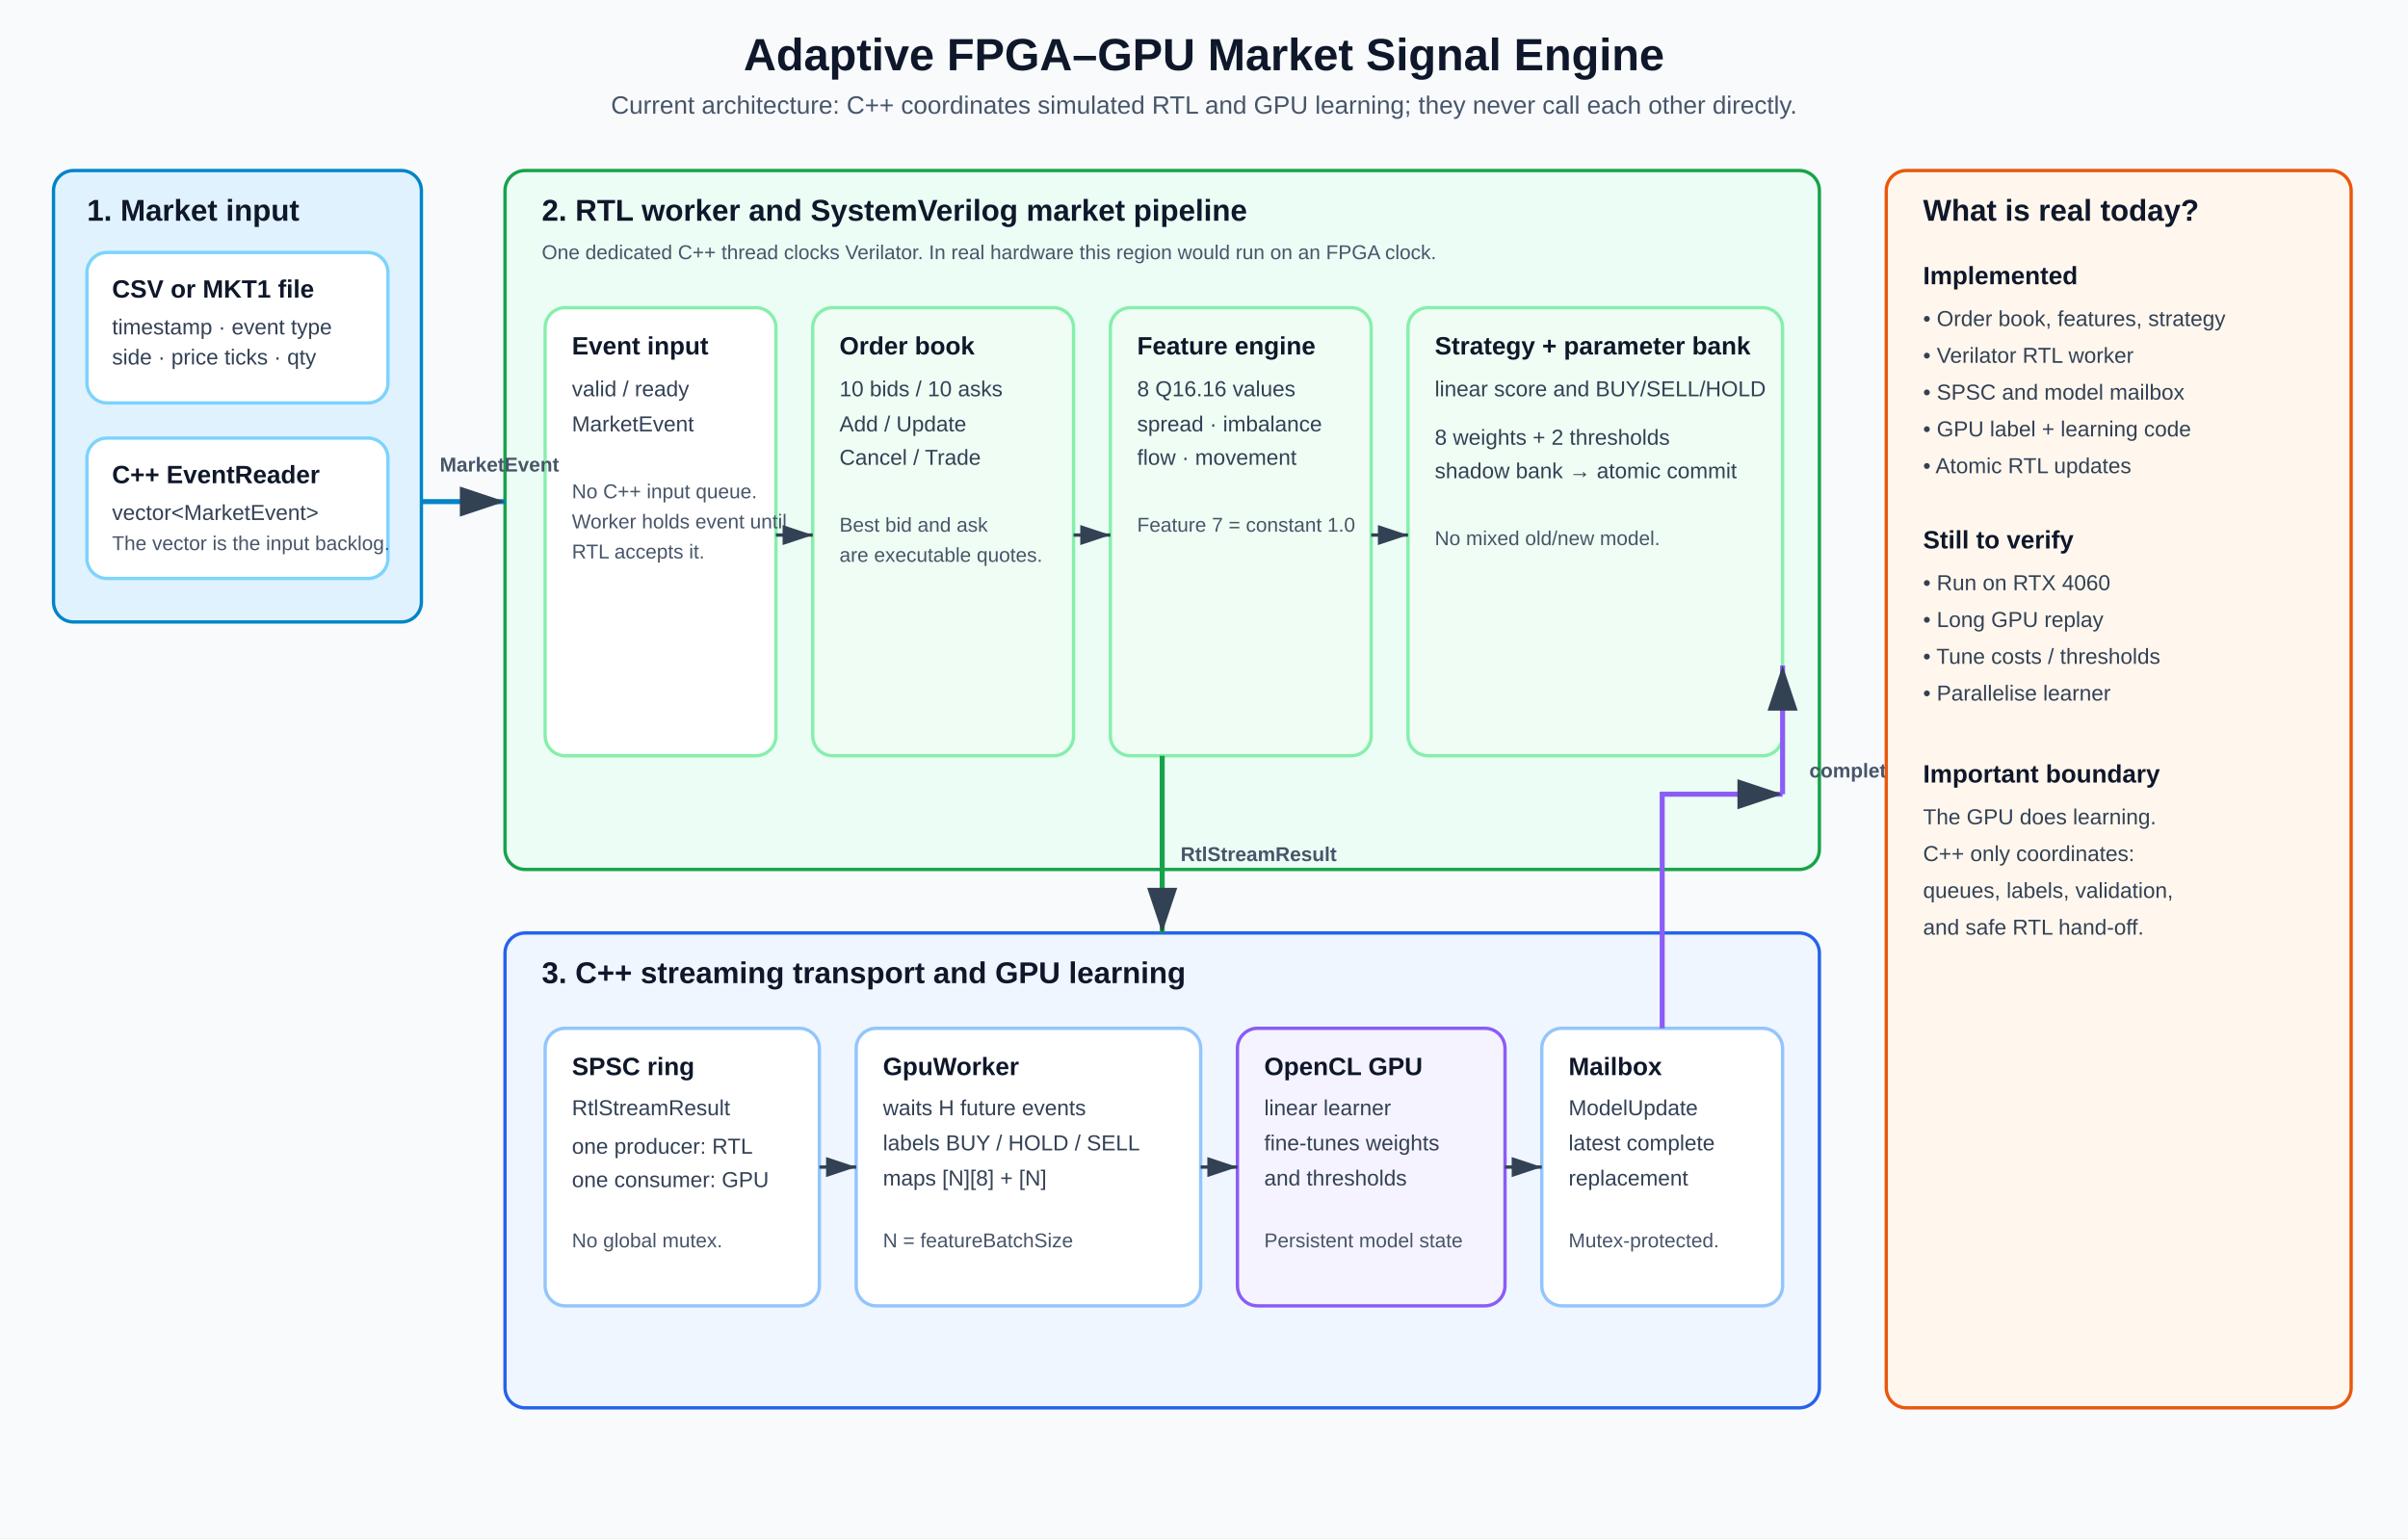
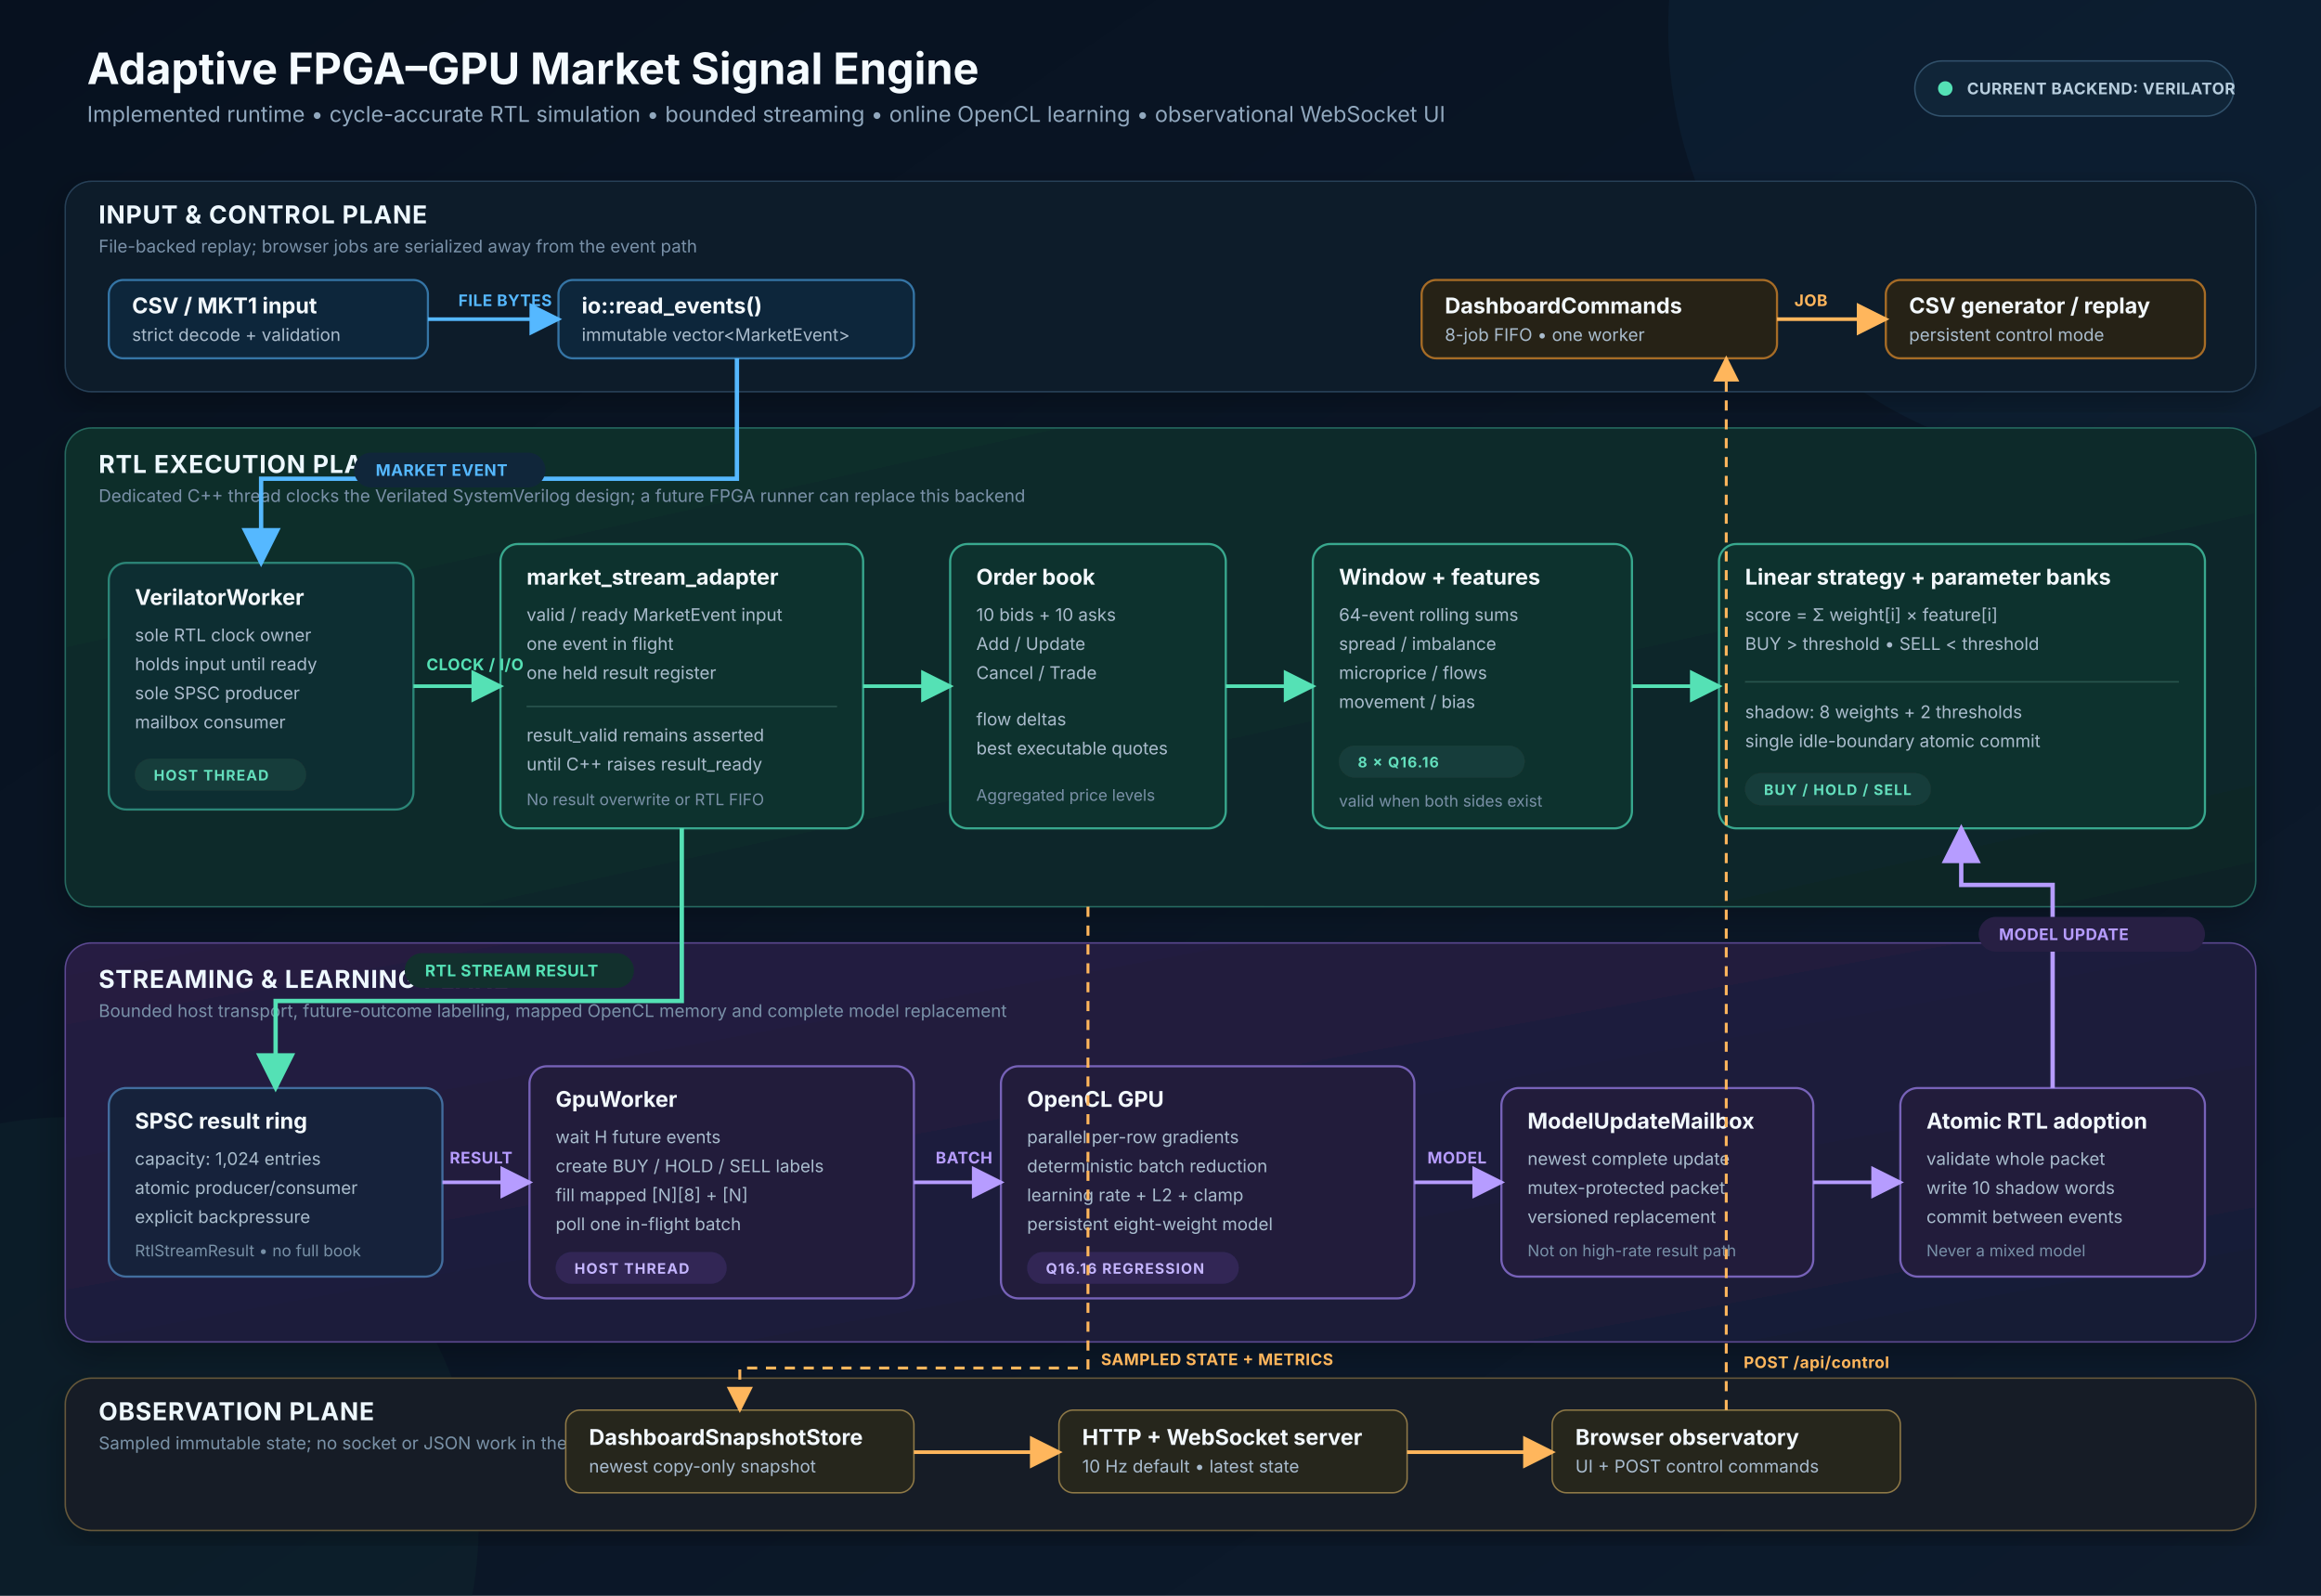
- <svg xmlns="http://www.w3.org/2000/svg" width="1440" height="920" viewBox="0 0 1440 920">
+ <svg xmlns="http://www.w3.org/2000/svg" width="1600" height="1100" viewBox="0 0 1600 1100" role="img" aria-labelledby="title desc">
  <defs>
-     <marker id="arrow" markerWidth="10" markerHeight="10" refX="9" refY="3" orient="auto">
-       <path d="M0,0 L0,6 L9,3 z" fill="#334155" />
-     </marker>
+     <linearGradient id="background" x1="0" y1="0" x2="1" y2="1">
+       <stop stop-color="#07111f" />
+       <stop offset="1" stop-color="#0d1b2d" />
+     </linearGradient>
+     <linearGradient id="rtlFill" x1="0" y1="0" x2="1" y2="1">
+       <stop stop-color="#102f2c" />
+       <stop offset="1" stop-color="#0f2428" />
+     </linearGradient>
+     <linearGradient id="gpuFill" x1="0" y1="0" x2="1" y2="1">
+       <stop stop-color="#261b42" />
+       <stop offset="1" stop-color="#171d35" />
+     </linearGradient>
+     <marker id="arrowBlue" markerWidth="9" markerHeight="9" refX="8" refY="4.5" orient="auto">
+       <path d="M0 0L9 4.5L0 9Z" fill="#55b8ff" />
+     </marker>
+     <marker id="arrowGreen" markerWidth="9" markerHeight="9" refX="8" refY="4.5" orient="auto">
+       <path d="M0 0L9 4.5L0 9Z" fill="#54e1b5" />
+     </marker>
+     <marker id="arrowPurple" markerWidth="9" markerHeight="9" refX="8" refY="4.5" orient="auto">
+       <path d="M0 0L9 4.5L0 9Z" fill="#b69cff" />
+     </marker>
+     <marker id="arrowOrange" markerWidth="9" markerHeight="9" refX="8" refY="4.5" orient="auto">
+       <path d="M0 0L9 4.5L0 9Z" fill="#ffb65c" />
+     </marker>
+     <filter id="shadow">
+       <feDropShadow dx="0" dy="8" stdDeviation="12" flood-color="#000" flood-opacity=".28" />
+     </filter>
    <style>
-       .title { font: 700 27px Arial, sans-serif; fill: #0f172a; }
-       .subtitle { font: 400 15px Arial, sans-serif; fill: #475569; }
-       .group { font: 700 18px Arial, sans-serif; fill: #0f172a; }
-       .head { font: 700 15px Arial, sans-serif; fill: #0f172a; }
-       .body { font: 13px Arial, sans-serif; fill: #334155; }
-       .small { font: 12px Arial, sans-serif; fill: #475569; }
-       .arrowlabel { font: 700 12px Arial, sans-serif; fill: #475569; }
-       .box { stroke-width: 2; rx: 12; }
+       .title{font:700 30px Inter,Segoe UI,Arial,sans-serif;fill:#f5fbff}.subtitle{font:400 15px Inter,Segoe UI,Arial,sans-serif;fill:#91a8be}
+       .laneTitle{font:700 17px Inter,Segoe UI,Arial,sans-serif;fill:#eef8ff;letter-spacing:.5px}.laneSub{font:400 12px Inter,Segoe UI,Arial,sans-serif;fill:#7991a8}
+       .head{font:700 15px Inter,Segoe UI,Arial,sans-serif;fill:#f2f8fc}.body{font:400 12px Inter,Segoe UI,Arial,sans-serif;fill:#a9bccd}.small{font:400 11px Inter,Segoe UI,Arial,sans-serif;fill:#7890a7}
+       .label{font:700 11px Inter,Segoe UI,Arial,sans-serif;letter-spacing:.3px}.box{stroke-width:1.5}.pill{font:700 10px Inter,Segoe UI,Arial,sans-serif;letter-spacing:.7px}
    </style>
  </defs>
-   <rect width="1440" height="920" fill="#f8fafc" />
-   <text x="720" y="42" text-anchor="middle" class="title">Adaptive FPGA–GPU Market Signal Engine</text>
-   <text x="720" y="68" text-anchor="middle" class="subtitle">Current architecture: C++ coordinates simulated RTL and GPU learning; they never call each other directly.</text>
-   <rect x="32" y="102" width="220" height="270" class="box" fill="#e0f2fe" stroke="#0284c7" />
-   <text x="52" y="132" class="group">1. Market input</text>
-   <rect x="52" y="151" width="180" height="90" class="box" fill="#ffffff" stroke="#7dd3fc" />
-   <text x="67" y="178" class="head">CSV or MKT1 file</text>
-   <text x="67" y="200" class="body">timestamp · event type</text>
-   <text x="67" y="218" class="body">side · price ticks · qty</text>
-   <rect x="52" y="262" width="180" height="84" class="box" fill="#ffffff" stroke="#7dd3fc" />
-   <text x="67" y="289" class="head">C++ EventReader</text>
-   <text x="67" y="311" class="body">vector&lt;MarketEvent&gt;</text>
-   <text x="67" y="329" class="small">The vector is the input backlog.</text>
-   <rect x="302" y="102" width="786" height="418" class="box" fill="#ecfdf5" stroke="#16a34a" />
-   <text x="324" y="132" class="group">2. RTL worker and SystemVerilog market pipeline</text>
-   <text x="324" y="155" class="small">One dedicated C++ thread clocks Verilator. In real hardware this region would run on an FPGA clock.</text>
-   <rect x="326" y="184" width="138" height="268" class="box" fill="#ffffff" stroke="#86efac" />
-   <text x="342" y="212" class="head">Event input</text>
-   <text x="342" y="237" class="body">valid / ready</text>
-   <text x="342" y="258" class="body">MarketEvent</text>
-   <text x="342" y="298" class="small">No C++ input queue.</text>
-   <text x="342" y="316" class="small">Worker holds event until</text>
-   <text x="342" y="334" class="small">RTL accepts it.</text>
-   <rect x="486" y="184" width="156" height="268" class="box" fill="#f0fdf4" stroke="#86efac" />
-   <text x="502" y="212" class="head">Order book</text>
-   <text x="502" y="237" class="body">10 bids / 10 asks</text>
-   <text x="502" y="258" class="body">Add / Update</text>
-   <text x="502" y="278" class="body">Cancel / Trade</text>
-   <text x="502" y="318" class="small">Best bid and ask</text>
-   <text x="502" y="336" class="small">are executable quotes.</text>
-   <rect x="664" y="184" width="156" height="268" class="box" fill="#f0fdf4" stroke="#86efac" />
-   <text x="680" y="212" class="head">Feature engine</text>
-   <text x="680" y="237" class="body">8 Q16.16 values</text>
-   <text x="680" y="258" class="body">spread · imbalance</text>
-   <text x="680" y="278" class="body">flow · movement</text>
-   <text x="680" y="318" class="small">Feature 7 = constant 1.0</text>
-   <rect x="842" y="184" width="224" height="268" class="box" fill="#f0fdf4" stroke="#86efac" />
-   <text x="858" y="212" class="head">Strategy + parameter bank</text>
-   <text x="858" y="237" class="body">linear score and BUY/SELL/HOLD</text>
-   <text x="858" y="266" class="body">8 weights + 2 thresholds</text>
-   <text x="858" y="286" class="body">shadow bank → atomic commit</text>
-   <text x="858" y="326" class="small">No mixed old/new model.</text>
-   <path d="M464 320 L486 320" stroke="#334155" stroke-width="2" marker-end="url(#arrow)" />
-   <path d="M642 320 L664 320" stroke="#334155" stroke-width="2" marker-end="url(#arrow)" />
-   <path d="M820 320 L842 320" stroke="#334155" stroke-width="2" marker-end="url(#arrow)" />
-   <rect x="302" y="558" width="786" height="284" class="box" fill="#eff6ff" stroke="#2563eb" />
-   <text x="324" y="588" class="group">3. C++ streaming transport and GPU learning</text>
-   <rect x="326" y="615" width="164" height="166" class="box" fill="#ffffff" stroke="#93c5fd" />
-   <text x="342" y="643" class="head">SPSC ring</text>
-   <text x="342" y="667" class="body">RtlStreamResult</text>
-   <text x="342" y="690" class="body">one producer: RTL</text>
-   <text x="342" y="710" class="body">one consumer: GPU</text>
-   <text x="342" y="746" class="small">No global mutex.</text>
-   <rect x="512" y="615" width="206" height="166" class="box" fill="#ffffff" stroke="#93c5fd" />
-   <text x="528" y="643" class="head">GpuWorker</text>
-   <text x="528" y="667" class="body">waits H future events</text>
-   <text x="528" y="688" class="body">labels BUY / HOLD / SELL</text>
-   <text x="528" y="709" class="body">maps [N][8] + [N]</text>
-   <text x="528" y="746" class="small">N = featureBatchSize</text>
-   <rect x="740" y="615" width="160" height="166" class="box" fill="#f5f3ff" stroke="#8b5cf6" />
-   <text x="756" y="643" class="head">OpenCL GPU</text>
-   <text x="756" y="667" class="body">linear learner</text>
-   <text x="756" y="688" class="body">fine-tunes weights</text>
-   <text x="756" y="709" class="body">and thresholds</text>
-   <text x="756" y="746" class="small">Persistent model state</text>
-   <rect x="922" y="615" width="144" height="166" class="box" fill="#ffffff" stroke="#93c5fd" />
-   <text x="938" y="643" class="head">Mailbox</text>
-   <text x="938" y="667" class="body">ModelUpdate</text>
-   <text x="938" y="688" class="body">latest complete</text>
-   <text x="938" y="709" class="body">replacement</text>
-   <text x="938" y="746" class="small">Mutex-protected.</text>
-   <path d="M490 698 L512 698" stroke="#334155" stroke-width="2" marker-end="url(#arrow)" />
-   <path d="M718 698 L740 698" stroke="#334155" stroke-width="2" marker-end="url(#arrow)" />
-   <path d="M900 698 L922 698" stroke="#334155" stroke-width="2" marker-end="url(#arrow)" />
-   <path d="M252 300 L302 300" stroke="#0284c7" stroke-width="3" marker-end="url(#arrow)" />
-   <text x="263" y="282" class="arrowlabel">MarketEvent</text>
-   <path d="M695 452 L695 558" stroke="#16a34a" stroke-width="3" marker-end="url(#arrow)" />
-   <text x="706" y="515" class="arrowlabel">RtlStreamResult</text>
-   <path d="M994 615 L994 475 L1066 475" stroke="#8b5cf6" stroke-width="3" fill="none" marker-end="url(#arrow)" />
-   <path d="M1066 475 L1066 398" stroke="#8b5cf6" stroke-width="3" marker-end="url(#arrow)" />
-   <text x="1082" y="465" class="arrowlabel">complete ModelUpdate</text>
-   <rect x="1128" y="102" width="278" height="740" class="box" fill="#fff7ed" stroke="#ea580c" />
-   <text x="1150" y="132" class="group">What is real today?</text>
-   <text x="1150" y="170" class="head">Implemented</text>
-   <text x="1150" y="195" class="body">• Order book, features, strategy</text>
-   <text x="1150" y="217" class="body">• Verilator RTL worker</text>
-   <text x="1150" y="239" class="body">• SPSC and model mailbox</text>
-   <text x="1150" y="261" class="body">• GPU label + learning code</text>
-   <text x="1150" y="283" class="body">• Atomic RTL updates</text>
-   <text x="1150" y="328" class="head">Still to verify</text>
-   <text x="1150" y="353" class="body">• Run on RTX 4060</text>
-   <text x="1150" y="375" class="body">• Long GPU replay</text>
-   <text x="1150" y="397" class="body">• Tune costs / thresholds</text>
-   <text x="1150" y="419" class="body">• Parallelise learner</text>
-   <text x="1150" y="468" class="head">Important boundary</text>
-   <text x="1150" y="493" class="body">The GPU does learning.</text>
-   <text x="1150" y="515" class="body">C++ only coordinates:</text>
-   <text x="1150" y="537" class="body">queues, labels, validation,</text>
-   <text x="1150" y="559" class="body">and safe RTL hand-off.</text>
+   <rect width="1600" height="1100" fill="url(#background)" />
+   <circle cx="1450" cy="20" r="300" fill="#123650" opacity=".22" />
+   <circle cx="50" cy="1050" r="280" fill="#163b35" opacity=".18" />
+   <text id="titleText" x="60" y="58" class="title">Adaptive FPGA–GPU Market Signal Engine</text>
+   <text x="60" y="84" class="subtitle">Implemented runtime • cycle-accurate RTL simulation • bounded streaming • online OpenCL learning • observational WebSocket UI</text>
+   <g transform="translate(1320 42)">
+     <rect width="220" height="38" rx="19" fill="#102538" stroke="#31516b" />
+     <circle cx="21" cy="19" r="5" fill="#54e1b5" />
+     <text x="36" y="23" class="label" fill="#b8cede">CURRENT BACKEND: VERILATOR</text>
+   </g>
+   <g filter="url(#shadow)">
+     <rect x="45" y="125" width="1510" height="145" rx="18" fill="#0c1a29" stroke="#284057" />
+     <text x="68" y="154" class="laneTitle">INPUT &amp; CONTROL PLANE</text>
+     <text x="68" y="174" class="laneSub">File-backed replay; browser jobs are serialized away from the event path</text>
+     <g transform="translate(75 193)">
+       <rect width="220" height="54" rx="10" fill="#10263a" stroke="#3474a5" class="box" />
+       <text x="16" y="23" class="head">CSV / MKT1 input</text>
+       <text x="16" y="42" class="body">strict decode + validation</text>
+     </g>
+     <g transform="translate(385 193)">
+       <rect width="245" height="54" rx="10" fill="#10263a" stroke="#3474a5" class="box" />
+       <text x="16" y="23" class="head">io::read_events()</text>
+       <text x="16" y="42" class="body">immutable vector&lt;MarketEvent&gt;</text>
+     </g>
+     <path d="M295 220H385" stroke="#55b8ff" stroke-width="2.5" marker-end="url(#arrowBlue)" />
+     <text x="316" y="211" class="label" fill="#55b8ff">FILE BYTES</text>
+     <g transform="translate(980 193)">
+       <rect width="245" height="54" rx="10" fill="#282316" stroke="#a66c28" class="box" />
+       <text x="16" y="23" class="head">DashboardCommands</text>
+       <text x="16" y="42" class="body">8-job FIFO • one worker</text>
+     </g>
+     <g transform="translate(1300 193)">
+       <rect width="220" height="54" rx="10" fill="#282316" stroke="#a66c28" class="box" />
+       <text x="16" y="23" class="head">CSV generator / replay</text>
+       <text x="16" y="42" class="body">persistent control mode</text>
+     </g>
+     <path d="M1225 220H1300" stroke="#ffb65c" stroke-width="2.5" marker-end="url(#arrowOrange)" />
+     <text x="1237" y="211" class="label" fill="#ffb65c">JOB</text>
+   </g>
+   <g filter="url(#shadow)">
+     <rect x="45" y="295" width="1510" height="330" rx="18" fill="url(#rtlFill)" stroke="#25695f" />
+     <text x="68" y="326" class="laneTitle">RTL EXECUTION PLANE</text>
+     <text x="68" y="346" class="laneSub">Dedicated C++ thread clocks the Verilated SystemVerilog design; a future FPGA runner can replace this backend</text>
+     <g transform="translate(75 388)">
+       <rect width="210" height="170" rx="12" fill="#112d31" stroke="#2b8577" class="box" />
+       <text x="18" y="29" class="head">VerilatorWorker</text>
+       <text x="18" y="54" class="body">sole RTL clock owner</text>
+       <text x="18" y="74" class="body">holds input until ready</text>
+       <text x="18" y="94" class="body">sole SPSC producer</text>
+       <text x="18" y="114" class="body">mailbox consumer</text>
+       <rect x="18" y="135" width="118" height="22" rx="11" fill="#173d3a" />
+       <text x="31" y="150" class="pill" fill="#63dfbd">HOST THREAD</text>
+     </g>
+     <g transform="translate(345 375)">
+       <rect width="250" height="196" rx="12" fill="#11332e" stroke="#37a88e" class="box" />
+       <text x="18" y="28" class="head">market_stream_adapter</text>
+       <text x="18" y="53" class="body">valid / ready MarketEvent input</text>
+       <text x="18" y="73" class="body">one event in flight</text>
+       <text x="18" y="93" class="body">one held result register</text>
+       <line x1="18" y1="112" x2="232" y2="112" stroke="#28564f" />
+       <text x="18" y="136" class="body">result_valid remains asserted</text>
+       <text x="18" y="156" class="body">until C++ raises result_ready</text>
+       <text x="18" y="180" class="small">No result overwrite or RTL FIFO</text>
+     </g>
+     <g transform="translate(655 375)">
+       <rect width="190" height="196" rx="12" fill="#11332e" stroke="#37a88e" class="box" />
+       <text x="18" y="28" class="head">Order book</text>
+       <text x="18" y="53" class="body">10 bids + 10 asks</text>
+       <text x="18" y="73" class="body">Add / Update</text>
+       <text x="18" y="93" class="body">Cancel / Trade</text>
+       <text x="18" y="125" class="body">flow deltas</text>
+       <text x="18" y="145" class="body">best executable quotes</text>
+       <text x="18" y="177" class="small">Aggregated price levels</text>
+     </g>
+     <g transform="translate(905 375)">
+       <rect width="220" height="196" rx="12" fill="#11332e" stroke="#37a88e" class="box" />
+       <text x="18" y="28" class="head">Window + features</text>
+       <text x="18" y="53" class="body">64-event rolling sums</text>
+       <text x="18" y="73" class="body">spread / imbalance</text>
+       <text x="18" y="93" class="body">microprice / flows</text>
+       <text x="18" y="113" class="body">movement / bias</text>
+       <rect x="18" y="139" width="128" height="22" rx="11" fill="#173d3a" />
+       <text x="31" y="154" class="pill" fill="#63dfbd">8 × Q16.16</text>
+       <text x="18" y="181" class="small">valid when both sides exist</text>
+     </g>
+     <g transform="translate(1185 375)">
+       <rect width="335" height="196" rx="12" fill="#11332e" stroke="#37a88e" class="box" />
+       <text x="18" y="28" class="head">Linear strategy + parameter banks</text>
+       <text x="18" y="53" class="body">score = Σ weight[i] × feature[i]</text>
+       <text x="18" y="73" class="body">BUY &gt; threshold • SELL &lt; threshold</text>
+       <line x1="18" y1="95" x2="317" y2="95" stroke="#28564f" />
+       <text x="18" y="120" class="body">shadow: 8 weights + 2 thresholds</text>
+       <text x="18" y="140" class="body">single idle-boundary atomic commit</text>
+       <rect x="18" y="158" width="128" height="22" rx="11" fill="#173d3a" />
+       <text x="31" y="173" class="pill" fill="#63dfbd">BUY / HOLD / SELL</text>
+     </g>
+     <path d="M285 473H345" stroke="#54e1b5" stroke-width="2.5" marker-end="url(#arrowGreen)" />
+     <text x="294" y="462" class="label" fill="#54e1b5">CLOCK / I/O</text>
+     <path d="M595 473H655" stroke="#54e1b5" stroke-width="2.5" marker-end="url(#arrowGreen)" />
+     <path d="M845 473H905" stroke="#54e1b5" stroke-width="2.5" marker-end="url(#arrowGreen)" />
+     <path d="M1125 473H1185" stroke="#54e1b5" stroke-width="2.5" marker-end="url(#arrowGreen)" />
+   </g>
+   <g filter="url(#shadow)">
+     <rect x="45" y="650" width="1510" height="275" rx="18" fill="url(#gpuFill)" stroke="#5c4a92" />
+     <text x="68" y="681" class="laneTitle">STREAMING &amp; LEARNING PLANE</text>
+     <text x="68" y="701" class="laneSub">Bounded host transport, future-outcome labelling, mapped OpenCL memory and complete model replacement</text>
+     <g transform="translate(75 750)">
+       <rect width="230" height="130" rx="12" fill="#17243a" stroke="#426d9e" class="box" />
+       <text x="18" y="28" class="head">SPSC result ring</text>
+       <text x="18" y="53" class="body">capacity: 1,024 entries</text>
+       <text x="18" y="73" class="body">atomic producer/consumer</text>
+       <text x="18" y="93" class="body">explicit backpressure</text>
+       <text x="18" y="116" class="small">RtlStreamResult • no full book</text>
+     </g>
+     <g transform="translate(365 735)">
+       <rect width="265" height="160" rx="12" fill="#211c3b" stroke="#7762b8" class="box" />
+       <text x="18" y="28" class="head">GpuWorker</text>
+       <text x="18" y="53" class="body">wait H future events</text>
+       <text x="18" y="73" class="body">create BUY / HOLD / SELL labels</text>
+       <text x="18" y="93" class="body">fill mapped [N][8] + [N]</text>
+       <text x="18" y="113" class="body">poll one in-flight batch</text>
+       <rect x="18" y="128" width="118" height="22" rx="11" fill="#302654" />
+       <text x="31" y="143" class="pill" fill="#c5b5ff">HOST THREAD</text>
+     </g>
+     <g transform="translate(690 735)">
+       <rect width="285" height="160" rx="12" fill="#211c3b" stroke="#7762b8" class="box" />
+       <text x="18" y="28" class="head">OpenCL GPU</text>
+       <text x="18" y="53" class="body">parallel per-row gradients</text>
+       <text x="18" y="73" class="body">deterministic batch reduction</text>
+       <text x="18" y="93" class="body">learning rate + L2 + clamp</text>
+       <text x="18" y="113" class="body">persistent eight-weight model</text>
+       <rect x="18" y="128" width="146" height="22" rx="11" fill="#302654" />
+       <text x="31" y="143" class="pill" fill="#c5b5ff">Q16.16 REGRESSION</text>
+     </g>
+     <g transform="translate(1035 750)">
+       <rect width="215" height="130" rx="12" fill="#211c3b" stroke="#7762b8" class="box" />
+       <text x="18" y="28" class="head">ModelUpdateMailbox</text>
+       <text x="18" y="53" class="body">newest complete update</text>
+       <text x="18" y="73" class="body">mutex-protected packet</text>
+       <text x="18" y="93" class="body">versioned replacement</text>
+       <text x="18" y="116" class="small">Not on high-rate result path</text>
+     </g>
+     <g transform="translate(1310 750)">
+       <rect width="210" height="130" rx="12" fill="#211c3b" stroke="#7762b8" class="box" />
+       <text x="18" y="28" class="head">Atomic RTL adoption</text>
+       <text x="18" y="53" class="body">validate whole packet</text>
+       <text x="18" y="73" class="body">write 10 shadow words</text>
+       <text x="18" y="93" class="body">commit between events</text>
+       <text x="18" y="116" class="small">Never a mixed model</text>
+     </g>
+     <path d="M305 815H365" stroke="#b69cff" stroke-width="2.5" marker-end="url(#arrowPurple)" />
+     <text x="310" y="802" class="label" fill="#b69cff">RESULT</text>
+     <path d="M630 815H690" stroke="#b69cff" stroke-width="2.5" marker-end="url(#arrowPurple)" />
+     <text x="645" y="802" class="label" fill="#b69cff">BATCH</text>
+     <path d="M975 815H1035" stroke="#b69cff" stroke-width="2.5" marker-end="url(#arrowPurple)" />
+     <text x="984" y="802" class="label" fill="#b69cff">MODEL</text>
+     <path d="M1250 815H1310" stroke="#b69cff" stroke-width="2.5" marker-end="url(#arrowPurple)" />
+   </g>
+   <path d="M508 247V330H180V388" fill="none" stroke="#55b8ff" stroke-width="3" marker-end="url(#arrowBlue)" />
+   <rect x="244" y="312" width="132" height="24" rx="12" fill="#10263a" />
+   <text x="259" y="328" class="label" fill="#55b8ff">MARKET EVENT</text>
+   <path d="M470 571V690H190V750" fill="none" stroke="#54e1b5" stroke-width="3" marker-end="url(#arrowGreen)" />
+   <rect x="279" y="657" width="158" height="24" rx="12" fill="#12302d" />
+   <text x="293" y="673" class="label" fill="#54e1b5">RTL STREAM RESULT</text>
+   <path d="M1415 750V610H1352V571" fill="none" stroke="#b69cff" stroke-width="3" marker-end="url(#arrowPurple)" />
+   <rect x="1364" y="632" width="156" height="24" rx="12" fill="#271f43" />
+   <text x="1378" y="648" class="label" fill="#b69cff">MODEL UPDATE</text>
+   <g filter="url(#shadow)">
+     <rect x="45" y="950" width="1510" height="105" rx="18" fill="#191f25" stroke="#66583a" />
+     <text x="68" y="979" class="laneTitle">OBSERVATION PLANE</text>
+     <text x="68" y="999" class="laneSub">Sampled immutable state; no socket or JSON work in the per-event loop</text>
+     <g transform="translate(390 972)">
+       <rect width="240" height="57" rx="10" fill="#25251f" stroke="#8f7946" />
+       <text x="16" y="24" class="head">DashboardSnapshotStore</text>
+       <text x="16" y="43" class="body">newest copy-only snapshot</text>
+     </g>
+     <g transform="translate(730 972)">
+       <rect width="240" height="57" rx="10" fill="#25251f" stroke="#8f7946" />
+       <text x="16" y="24" class="head">HTTP + WebSocket server</text>
+       <text x="16" y="43" class="body">10 Hz default • latest state</text>
+     </g>
+     <g transform="translate(1070 972)">
+       <rect width="240" height="57" rx="10" fill="#25251f" stroke="#8f7946" />
+       <text x="16" y="24" class="head">Browser observatory</text>
+       <text x="16" y="43" class="body">UI + POST control commands</text>
+     </g>
+     <path d="M630 1001H730" stroke="#ffb65c" stroke-width="2.5" marker-end="url(#arrowOrange)" />
+     <path d="M970 1001H1070" stroke="#ffb65c" stroke-width="2.5" marker-end="url(#arrowOrange)" />
+   </g>
+   <path d="M750 625V943H510V972" fill="none" stroke="#ffb65c" stroke-width="2" stroke-dasharray="7 6" marker-end="url(#arrowOrange)" />
+   <text x="759" y="941" class="label" fill="#ffb65c">SAMPLED STATE + METRICS</text>
+   <path d="M1190 972V910H1190V247" fill="none" stroke="#ffb65c" stroke-width="2" stroke-dasharray="7 6" marker-end="url(#arrowOrange)" />
+   <text x="1202" y="943" class="label" fill="#ffb65c">POST /api/control</text>
</svg>
